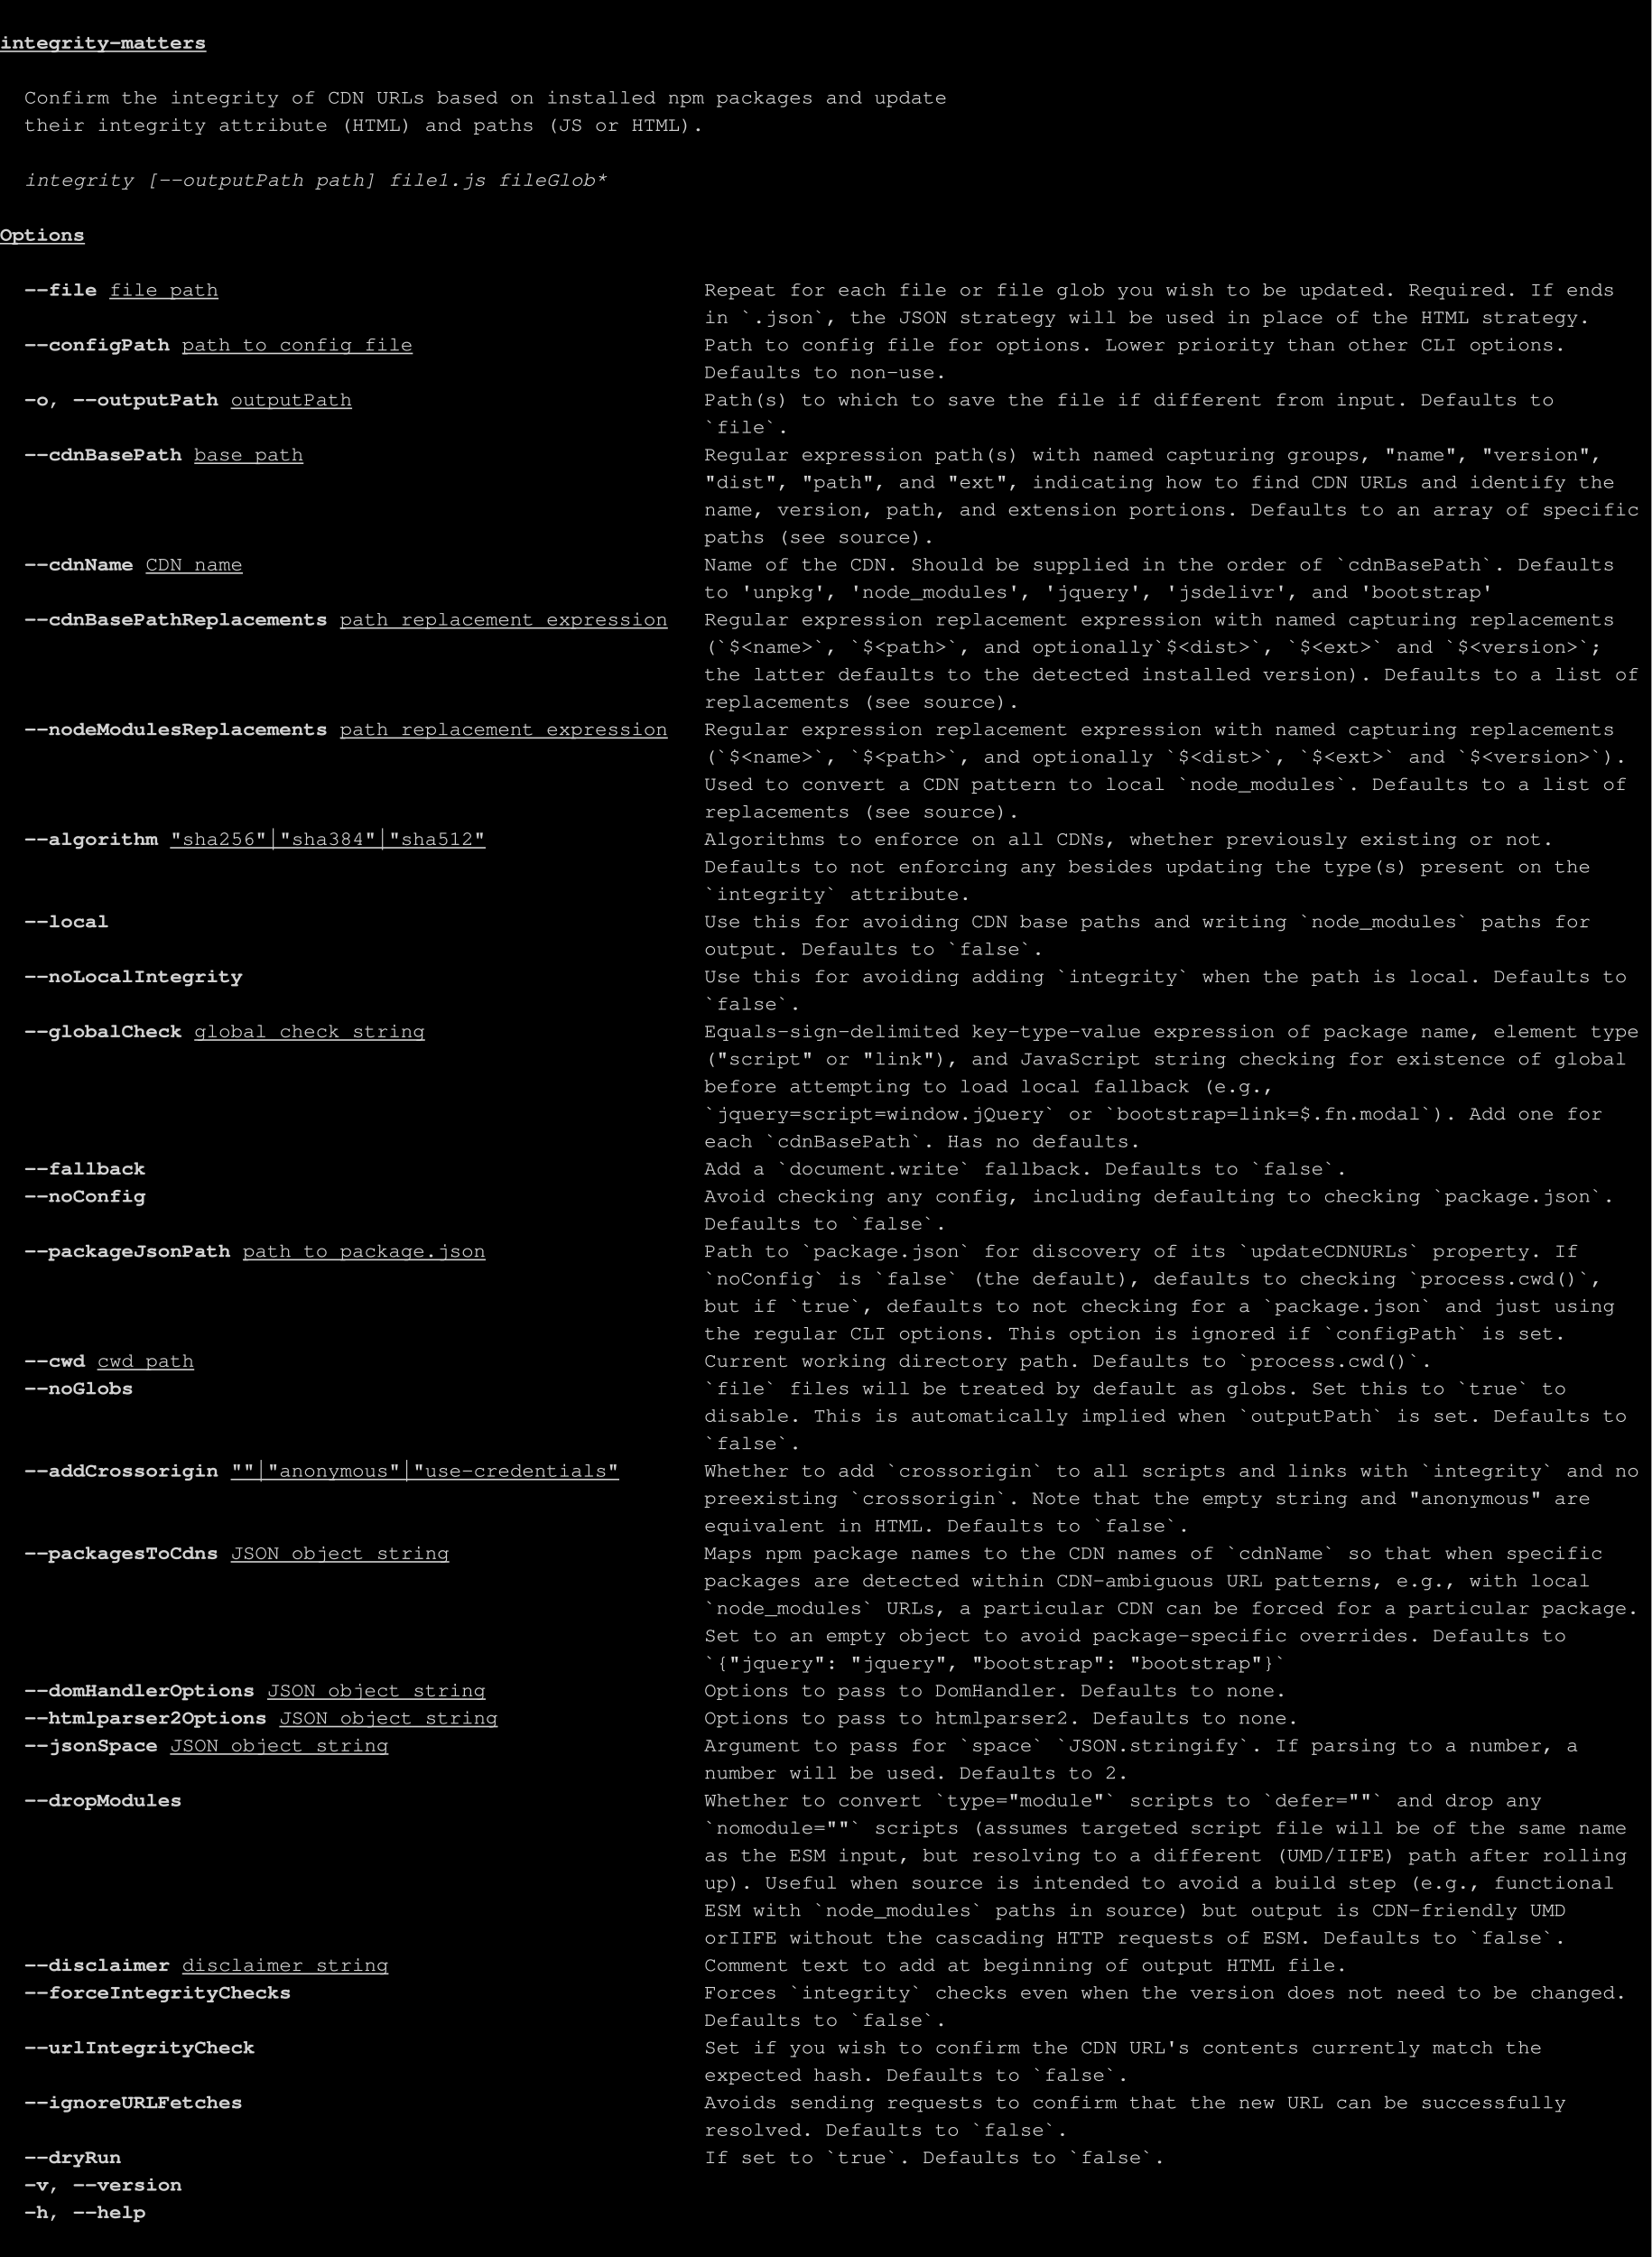
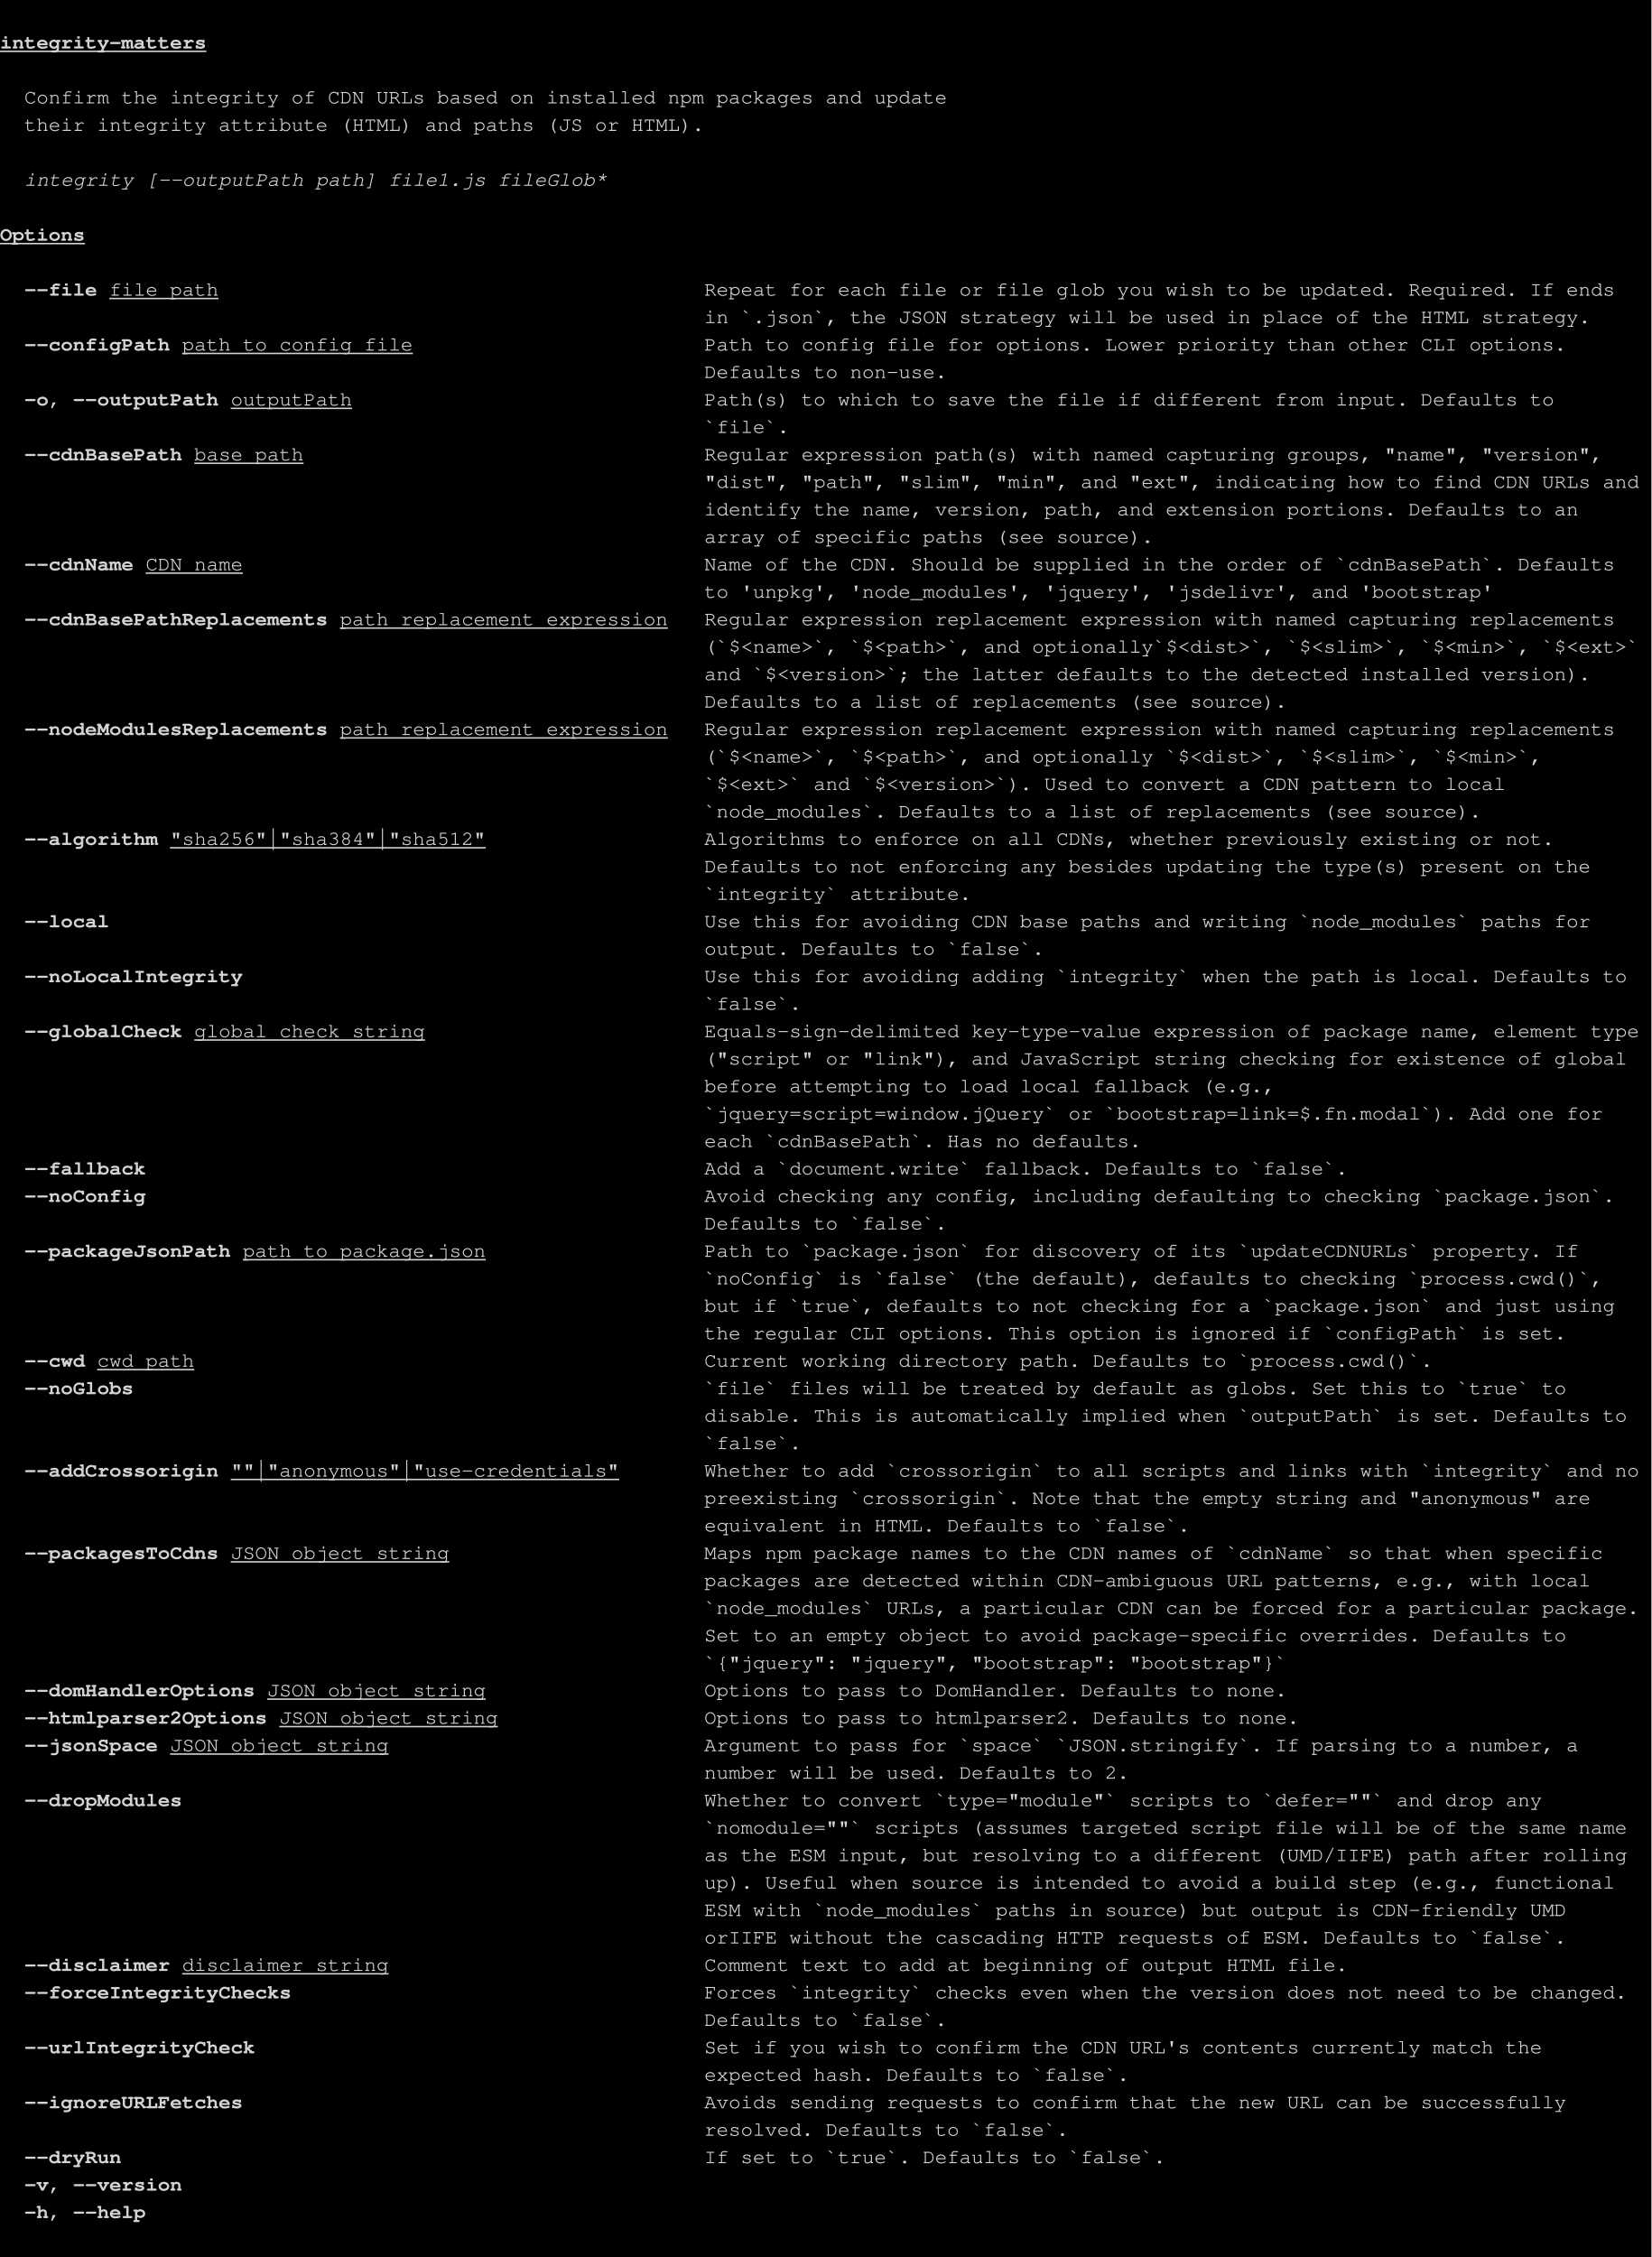
<svg xmlns="http://www.w3.org/2000/svg" viewBox="0, 0, 1142.59, 1561.45" font-family="SauceCodePro Nerd Font, Source Code Pro, Courier" font-size="14">
  <g fill="#D3D3D3">
    <rect x="0" y="0" width="1142.59" height="1561.45" fill="#000000" />
    <path d="M0,35.515 L142.823,35.515 Z" stroke="#D3D3D3" />
    <text x="0" y="33.55" font-weight="bold">integrity-matters</text>
    <text x="16.8" y="71.55">  Confirm the integrity of CDN URLs based on installed npm packages and update  </text>
    <text x="16.8" y="90.55">  their integrity attribute (HTML) and paths (JS or HTML).                      </text>
    <text x="16.8" y="128.55" font-style="italic">integrity [--outputPath path] file1.js fileGlob*</text>
    <path d="M0,168.515 L58.81,168.515 Z" stroke="#D3D3D3" />
    <text x="0" y="166.55" font-weight="bold">Options</text>
    <text x="16.8" y="204.55" font-weight="bold">--file</text>
    <path d="M75.612,206.515 L151.225,206.515 Z" stroke="#D3D3D3" />
    <text x="75.61" y="204.55">file path</text>
    <text x="487.28" y="204.55">                                        Repeat for each file or file glob you wish to be updated. Required. If ends   </text>
    <text x="487.28" y="223.55">                                                          in `.json`, the JSON strategy will be used in place of the HTML strategy.     </text>
    <text x="16.8" y="242.55" font-weight="bold">--configPath</text>
    <path d="M126.021,244.515 L285.646,244.515 Z" stroke="#D3D3D3" />
    <text x="126.02" y="242.55">path to config file</text>
    <text x="487.28" y="242.55">                        Path to config file for options. Lower priority than other CLI options.       </text>
    <text x="487.28" y="261.55">                                                          Defaults to non-use.                                                          </text>
    <text x="16.8" y="280.55" font-weight="bold">-o</text>
    <text x="33.61" y="280.55">, </text>
    <text x="50.41" y="280.55" font-weight="bold">--outputPath</text>
    <path d="M159.626,282.515 L243.64,282.515 Z" stroke="#D3D3D3" />
    <text x="159.63" y="280.55">outputPath</text>
    <text x="487.28" y="280.55">                             Path(s) to which to save the file if different from input. Defaults to        </text>
    <text x="487.28" y="299.55">                                                          `file`.                                                                       </text>
    <text x="16.8" y="318.55" font-weight="bold">--cdnBasePath</text>
    <path d="M134.422,320.515 L210.034,320.515 Z" stroke="#D3D3D3" />
    <text x="134.42" y="318.55">base path</text>
    <text x="487.28" y="318.55">                                 Regular expression path(s) with named capturing groups, "name", "version",    </text>
-     <text x="487.28" y="337.55">                                                          "dist", "path", and "ext", indicating how to find CDN URLs and identify the   </text>
-     <text x="487.28" y="356.55">                                                          name, version, path, and extension portions. Defaults to an array of specific </text>
-     <text x="487.28" y="375.55">                                                          paths (see source).                                                           </text>
+     <text x="487.28" y="337.55">                                                          "dist", "path", "slim", "min", and "ext", indicating how to find CDN URLs and </text>
+     <text x="487.28" y="356.55">                                                          identify the name, version, path, and extension portions. Defaults to an      </text>
+     <text x="487.28" y="375.55">                                                          array of specific paths (see source).                                         </text>
    <text x="16.8" y="394.55" font-weight="bold">--cdnName</text>
    <path d="M100.816,396.515 L168.027,396.515 Z" stroke="#D3D3D3" />
    <text x="100.82" y="394.55">CDN name</text>
    <text x="487.28" y="394.55">                                      Name of the CDN. Should be supplied in the order of `cdnBasePath`. Defaults   </text>
    <text x="487.28" y="413.55">                                                          to 'unpkg', 'node_modules', 'jquery', 'jsdelivr', and 'bootstrap'             </text>
    <text x="16.8" y="432.55" font-weight="bold">--cdnBasePathReplacements</text>
    <path d="M235.238,434.515 L462.075,434.515 Z" stroke="#D3D3D3" />
    <text x="235.24" y="432.55">path replacement expression</text>
    <text x="487.28" y="432.55">   Regular expression replacement expression with named capturing replacements   </text>
-     <text x="487.28" y="451.55">                                                          (`$&lt;name&gt;`, `$&lt;path&gt;`, and optionally`$&lt;dist&gt;`, `$&lt;ext&gt;` and `$&lt;version&gt;`;    </text>
-     <text x="487.28" y="470.55">                                                          the latter defaults to the detected installed version). Defaults to a list of </text>
-     <text x="487.28" y="489.55">                                                          replacements (see source).                                                    </text>
+     <text x="487.28" y="451.55">                                                          (`$&lt;name&gt;`, `$&lt;path&gt;`, and optionally`$&lt;dist&gt;`, `$&lt;slim&gt;`, `$&lt;min&gt;`, `$&lt;ext&gt;` </text>
+     <text x="487.28" y="470.55">                                                          and `$&lt;version&gt;`; the latter defaults to the detected installed version).     </text>
+     <text x="487.28" y="489.55">                                                          Defaults to a list of replacements (see source).                              </text>
    <text x="16.8" y="508.55" font-weight="bold">--nodeModulesReplacements</text>
    <path d="M235.238,510.515 L462.075,510.515 Z" stroke="#D3D3D3" />
    <text x="235.24" y="508.55">path replacement expression</text>
    <text x="487.28" y="508.55">   Regular expression replacement expression with named capturing replacements   </text>
-     <text x="487.28" y="527.55">                                                          (`$&lt;name&gt;`, `$&lt;path&gt;`, and optionally `$&lt;dist&gt;`, `$&lt;ext&gt;` and `$&lt;version&gt;`).  </text>
-     <text x="487.28" y="546.55">                                                          Used to convert a CDN pattern to local `node_modules`. Defaults to a list of  </text>
-     <text x="487.28" y="565.55">                                                          replacements (see source).                                                    </text>
+     <text x="487.28" y="527.55">                                                          (`$&lt;name&gt;`, `$&lt;path&gt;`, and optionally `$&lt;dist&gt;`, `$&lt;slim&gt;`, `$&lt;min&gt;`,         </text>
+     <text x="487.28" y="546.55">                                                          `$&lt;ext&gt;` and `$&lt;version&gt;`). Used to convert a CDN pattern to local            </text>
+     <text x="487.28" y="565.55">                                                          `node_modules`. Defaults to a list of replacements (see source).              </text>
    <text x="16.8" y="584.55" font-weight="bold">--algorithm</text>
    <path d="M117.619,586.515 L336.055,586.515 Z" stroke="#D3D3D3" />
    <text x="117.62" y="584.55">"sha256"|"sha384"|"sha512"</text>
    <text x="487.28" y="584.55">                  Algorithms to enforce on all CDNs, whether previously existing or not.        </text>
    <text x="487.28" y="603.55">                                                          Defaults to not enforcing any besides updating the type(s) present on the     </text>
    <text x="487.28" y="622.55">                                                          `integrity` attribute.                                                        </text>
    <text x="16.8" y="641.55" font-weight="bold">--local</text>
    <text x="487.28" y="641.55">                                                 Use this for avoiding CDN base paths and writing `node_modules` paths for     </text>
    <text x="487.28" y="660.55">                                                          output. Defaults to `false`.                                                  </text>
    <text x="16.8" y="679.55" font-weight="bold">--noLocalIntegrity</text>
    <text x="487.28" y="679.55">                                      Use this for avoiding adding `integrity` when the path is local. Defaults to  </text>
    <text x="487.28" y="698.55">                                                          `false`.                                                                      </text>
    <text x="16.8" y="717.55" font-weight="bold">--globalCheck</text>
    <path d="M134.422,719.515 L294.048,719.515 Z" stroke="#D3D3D3" />
    <text x="134.42" y="717.55">global check string</text>
    <text x="487.28" y="717.55">                       Equals-sign-delimited key-type-value expression of package name, element type </text>
    <text x="487.28" y="736.55">                                                          ("script" or "link"), and JavaScript string checking for existence of global  </text>
    <text x="487.28" y="755.55">                                                          before attempting to load local fallback (e.g.,                               </text>
    <text x="487.28" y="774.55">                                                          `jquery=script=window.jQuery` or `bootstrap=link=$.fn.modal`). Add one for    </text>
    <text x="487.28" y="793.55">                                                          each `cdnBasePath`. Has no defaults.                                          </text>
    <text x="16.8" y="812.55" font-weight="bold">--fallback</text>
    <text x="487.28" y="812.55">                                              Add a `document.write` fallback. Defaults to `false`.                         </text>
    <text x="16.8" y="831.55" font-weight="bold">--noConfig</text>
    <text x="487.28" y="831.55">                                              Avoid checking any config, including defaulting to checking `package.json`.   </text>
    <text x="487.28" y="850.55">                                                          Defaults to `false`.                                                          </text>
    <text x="16.8" y="869.55" font-weight="bold">--packageJsonPath</text>
    <path d="M168.027,871.515 L336.055,871.515 Z" stroke="#D3D3D3" />
    <text x="168.03" y="869.55">path to package.json</text>
    <text x="487.28" y="869.55">                  Path to `package.json` for discovery of its `updateCDNURLs` property. If      </text>
    <text x="487.28" y="888.55">                                                          `noConfig` is `false` (the default), defaults to checking `process.cwd()`,    </text>
    <text x="487.28" y="907.55">                                                          but if `true`, defaults to not checking for a `package.json` and just using   </text>
    <text x="487.28" y="926.55">                                                          the regular CLI options. This option is ignored if `configPath` is set.       </text>
    <text x="16.8" y="945.55" font-weight="bold">--cwd</text>
    <path d="M67.211,947.515 L134.422,947.515 Z" stroke="#D3D3D3" />
    <text x="67.21" y="945.55">cwd path</text>
    <text x="487.28" y="945.55">                                          Current working directory path. Defaults to `process.cwd()`.                  </text>
    <text x="16.8" y="964.55" font-weight="bold">--noGlobs</text>
    <text x="487.28" y="964.55">                                               `file` files will be treated by default as globs. Set this to `true` to       </text>
    <text x="487.28" y="983.55">                                                          disable. This is automatically implied when `outputPath` is set. Defaults to  </text>
    <text x="487.28" y="1002.55">                                                          `false`.                                                                      </text>
    <text x="16.8" y="1021.55" font-weight="bold">--addCrossorigin</text>
    <path d="M159.626,1023.515 L428.47,1023.515 Z" stroke="#D3D3D3" />
    <text x="159.63" y="1021.55">""|"anonymous"|"use-credentials"</text>
    <text x="487.28" y="1021.55">       Whether to add `crossorigin` to all scripts and links with `integrity` and no </text>
    <text x="487.28" y="1040.55">                                                          preexisting `crossorigin`. Note that the empty string and "anonymous" are     </text>
    <text x="487.28" y="1059.55">                                                          equivalent in HTML. Defaults to `false`.                                      </text>
    <text x="16.8" y="1078.55" font-weight="bold">--packagesToCdns</text>
    <path d="M159.626,1080.515 L310.851,1080.515 Z" stroke="#D3D3D3" />
    <text x="159.63" y="1078.55">JSON object string</text>
    <text x="487.28" y="1078.55">                     Maps npm package names to the CDN names of `cdnName` so that when specific    </text>
    <text x="487.28" y="1097.55">                                                          packages are detected within CDN-ambiguous URL patterns, e.g., with local     </text>
    <text x="487.28" y="1116.55">                                                          `node_modules` URLs, a particular CDN can be forced for a particular package. </text>
    <text x="487.28" y="1135.55">                                                          Set to an empty object to avoid package-specific overrides. Defaults to       </text>
    <text x="487.28" y="1154.55">                                                          `{"jquery": "jquery", "bootstrap": "bootstrap"}`                              </text>
    <text x="16.8" y="1173.55" font-weight="bold">--domHandlerOptions</text>
    <path d="M184.83,1175.515 L336.055,1175.515 Z" stroke="#D3D3D3" />
    <text x="184.83" y="1173.55">JSON object string</text>
    <text x="487.28" y="1173.55">                  Options to pass to DomHandler. Defaults to none.                              </text>
    <text x="16.8" y="1192.55" font-weight="bold">--htmlparser2Options</text>
    <path d="M193.231,1194.515 L344.456,1194.515 Z" stroke="#D3D3D3" />
    <text x="193.23" y="1192.55">JSON object string</text>
    <text x="487.28" y="1192.55">                 Options to pass to htmlparser2. Defaults to none.                             </text>
    <text x="16.8" y="1211.55" font-weight="bold">--jsonSpace</text>
    <path d="M117.619,1213.515 L268.844,1213.515 Z" stroke="#D3D3D3" />
    <text x="117.62" y="1211.55">JSON object string</text>
    <text x="487.28" y="1211.55">                          Argument to pass for `space` `JSON.stringify`. If parsing to a number, a      </text>
    <text x="487.28" y="1230.55">                                                          number will be used. Defaults to 2.                                           </text>
    <text x="16.8" y="1249.55" font-weight="bold">--dropModules</text>
    <text x="487.28" y="1249.55">                                           Whether to convert `type="module"` scripts to `defer=""` and drop any         </text>
    <text x="487.28" y="1268.55">                                                          `nomodule=""` scripts (assumes targeted script file will be of the same name  </text>
    <text x="487.28" y="1287.55">                                                          as the ESM input, but resolving to a different (UMD/IIFE) path after rolling  </text>
    <text x="487.28" y="1306.55">                                                          up). Useful when source is intended to avoid a build step (e.g., functional   </text>
    <text x="487.28" y="1325.55">                                                          ESM with `node_modules` paths in source) but output is CDN-friendly UMD       </text>
    <text x="487.28" y="1344.55">                                                          orIIFE without the cascading HTTP requests of ESM. Defaults to `false`.       </text>
    <text x="16.8" y="1363.55" font-weight="bold">--disclaimer</text>
    <path d="M126.021,1365.515 L268.844,1365.515 Z" stroke="#D3D3D3" />
    <text x="126.02" y="1363.55">disclaimer string</text>
    <text x="487.28" y="1363.55">                          Comment text to add at beginning of output HTML file.                         </text>
    <text x="16.8" y="1382.55" font-weight="bold">--forceIntegrityChecks</text>
    <text x="487.28" y="1382.55">                                  Forces `integrity` checks even when the version does not need to be changed.  </text>
    <text x="487.28" y="1401.55">                                                          Defaults to `false`.                                                          </text>
    <text x="16.8" y="1420.55" font-weight="bold">--urlIntegrityCheck</text>
    <text x="487.28" y="1420.55">                                     Set if you wish to confirm the CDN URL's contents currently match the         </text>
    <text x="487.28" y="1439.55">                                                          expected hash. Defaults to `false`.                                           </text>
    <text x="16.8" y="1458.55" font-weight="bold">--ignoreURLFetches</text>
    <text x="487.28" y="1458.55">                                      Avoids sending requests to confirm that the new URL can be successfully       </text>
    <text x="487.28" y="1477.55">                                                          resolved. Defaults to `false`.                                                </text>
    <text x="16.8" y="1496.55" font-weight="bold">--dryRun</text>
    <text x="487.28" y="1496.55">                                                If set to `true`. Defaults to `false`.                                        </text>
    <text x="16.8" y="1515.55" font-weight="bold">-v</text>
    <text x="33.61" y="1515.55">, </text>
    <text x="50.41" y="1515.55" font-weight="bold">--version</text>
    <text x="16.8" y="1534.55" font-weight="bold">-h</text>
    <text x="33.61" y="1534.55">, </text>
    <text x="50.41" y="1534.55" font-weight="bold">--help</text>
  </g>
</svg>
